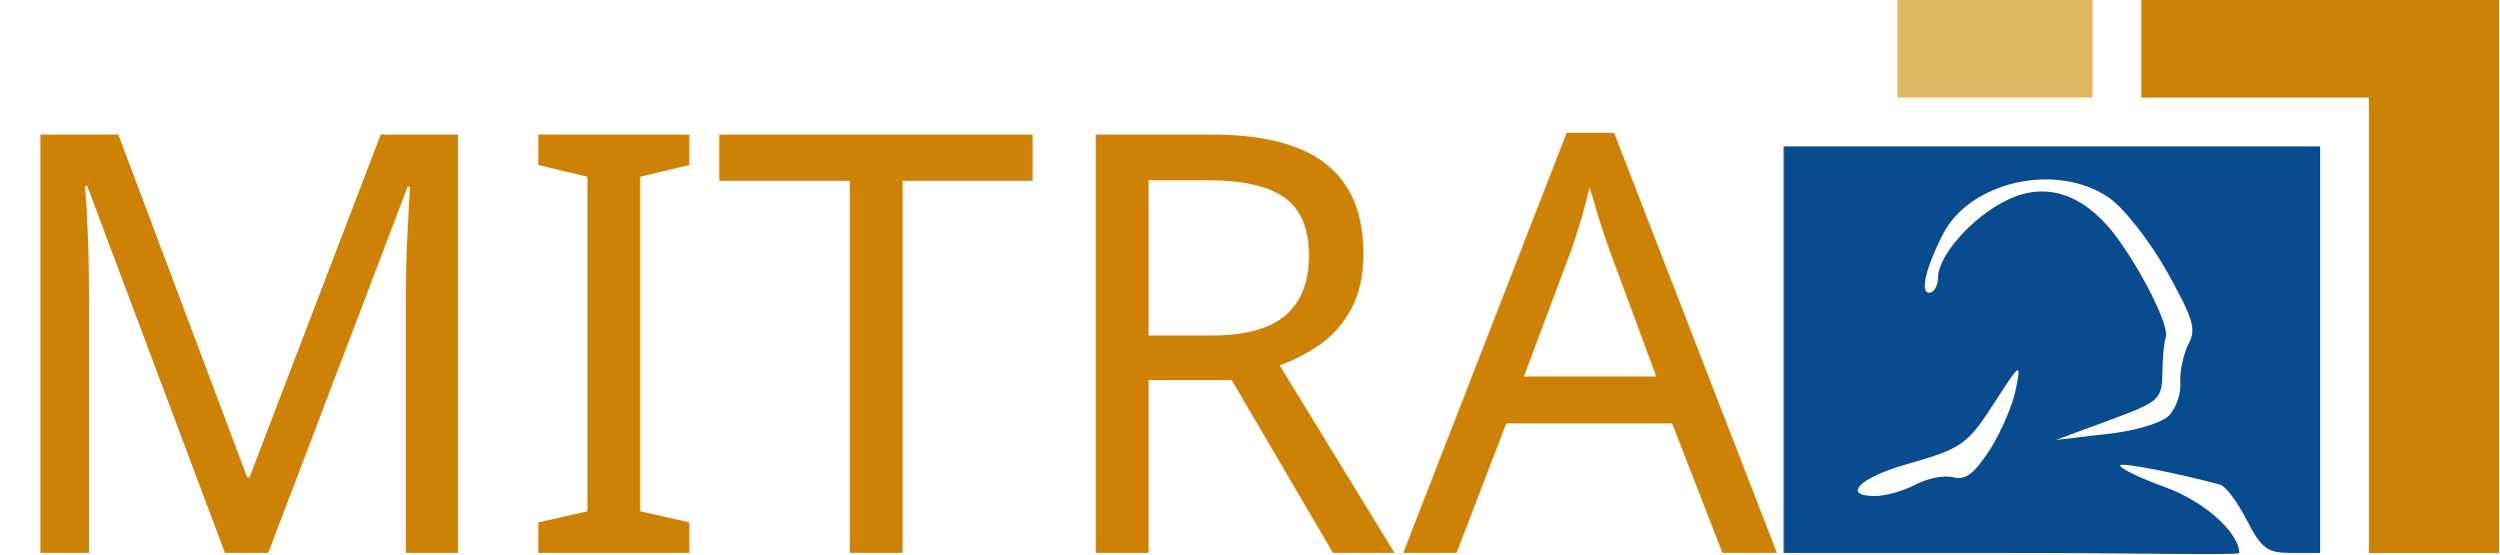
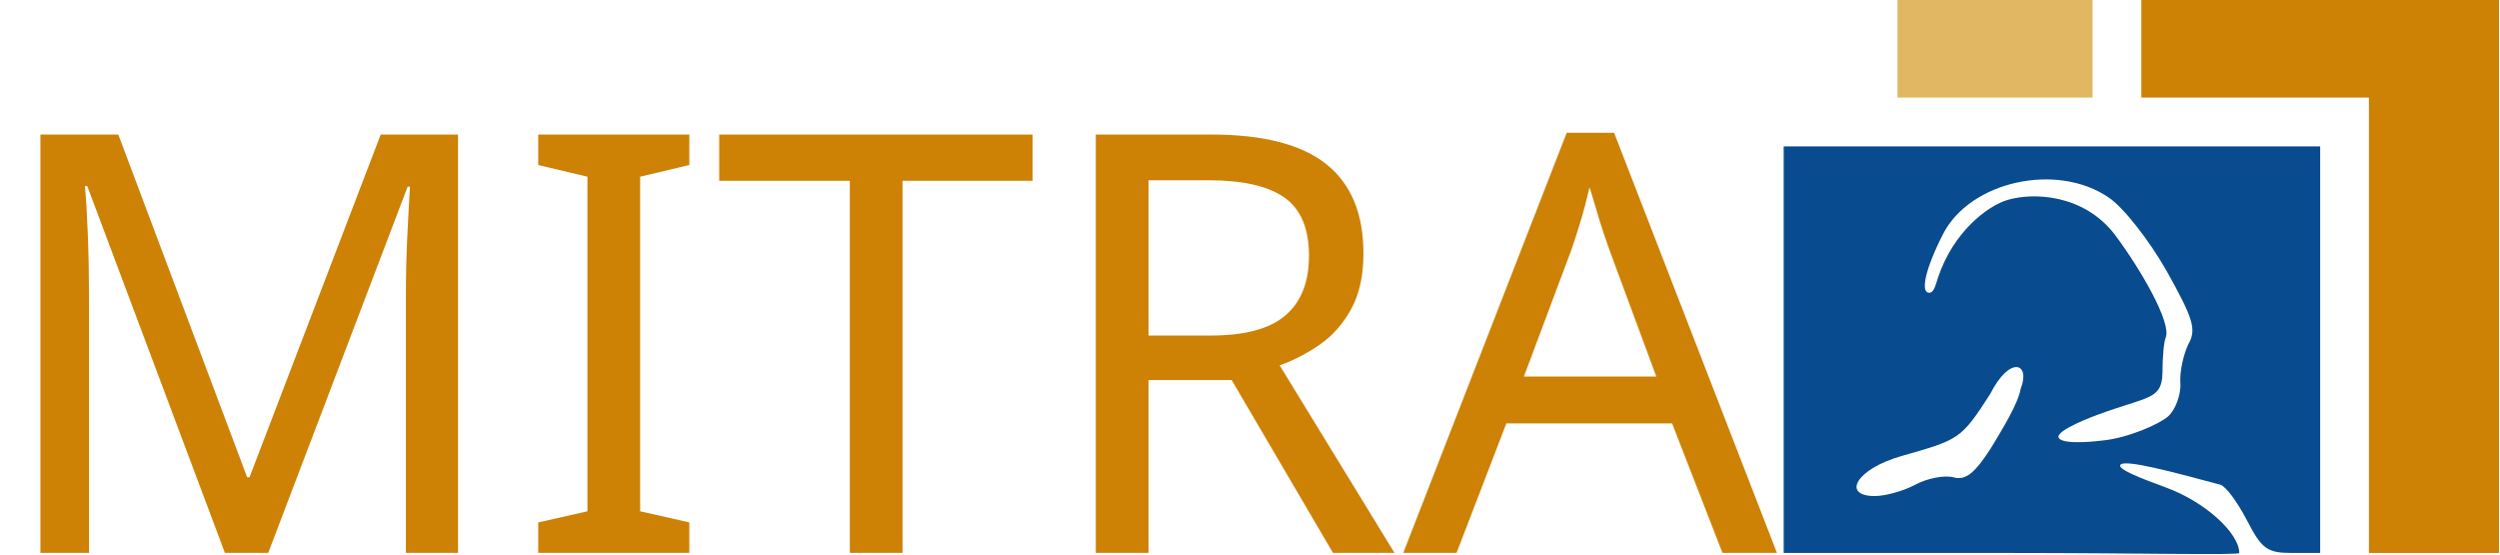
<svg xmlns="http://www.w3.org/2000/svg" class="img-fluid" id="outputsvg" width="307.434" height="68.133" viewBox="0 0 3074.336 681.333" version="1.1">
  <defs id="defs69" />
  <g id="l3lSXowiUBdVdj5Ln1xLGEe" fill="#e1b763" transform="translate(-285.664,-700)">
    <g id="g15">
      <path id="phTAX1L1Y" d="m 2620,760 v -60 h 120 120 v 60 60 h -120 -120 z" />
    </g>
  </g>
  <g id="l2dLnYrUGpM0o5HRBVdHwzB" fill="#cd8206" transform="translate(-285.664,-700)">
    <g id="g32">
      <path id="pFywc1VgR" d="M 3200,1100 V 820 h -140 -140 v -60 -60 h 220 220 v 340 340 h -80 -80 z" />
    </g>
  </g>
  <g id="l4c5TdmHBQ7saMFd5GB7tzD" fill="#084b8f" transform="translate(-285.664,-700)">
    <g id="g63">
-       <path id="pcwXV2Dgk" d="M 2480,1130 V 880 h 330 330 v 250 250 h -35 c -30,0 -37,-5 -55,-40 -12,-23 -26,-42 -33,-44 -56,-15 -119,-27 -123,-24 -2,3 22,15 55,27 50,18 91.48,57 91.48,81 0,3 -126.48,0 -280.48,0 h -280 z m 162,166 c 15,-8 36,-12 47,-9 15,4 26,-5 46,-36 14,-23 28,-56 31,-74 6,-31 5,-31 -24,14 -36,56 -41,60 -111,80 -57,16 -80,39 -39,39 13,0 35,-6 50,-14 z m 311,-84 c 9,-8 16,-27 15,-41 -1,-14 4,-36 10,-48 10,-18 6,-31 -27,-90 -21,-37 -53,-78 -71,-90 -64,-44 -171,-20 -204,45 -22,43 -28,72 -17,72 6,0 11,-9 11,-19 0,-27 43,-75 85,-95 47,-23 93,-8 132,42 33,44 68,113 63,127 -2,6 -4,25 -4,44 -1,33 -4,35 -66,58 l -65,24 60,-7 c 33,-3 68,-13 78,-22 z" />
+       <path id="pcwXV2Dgk" d="M 2480,1130 V 880 h 330 330 v 250 250 h -35 c -30,0 -37,-5 -55,-40 -12,-23 -26,-42 -33,-44 -56,-15 -119.499,-32.358 -123,-24 -2.118,5.057 22,15 55,27 50,18 91.48,57 91.48,81 0,3 -126.48,0 -280.48,0 h -280 z m 162,166 c 15,-8 36,-12 47,-9 15,4 26,-5 46,-36 14,-23 33.567,-55.011 36.567,-73.011 12.629,-31.742 -13.366,-41.261 -37.463,6.45 -36,56 -38.284,56.098 -108.284,76.098 -57,16 -74.82,49.463 -33.82,49.463 13,0 35,-6 50,-14 z m 311,-84 c 9,-8 16,-27 15,-41 -1,-14 4,-36 10,-48 10,-18 6,-31 -27,-90 -21,-37 -53,-78 -71,-90 -64,-44 -171,-20 -204,45 -22,43 -28,72 -17,72 6,0 7.816,-9.521 11,-19 18.803,-55.979 60.745,-87.604 85,-95 30.721,-9.367 93,-8 132,42 33,44 70.317,109.375 63,127 -2.425,5.841 -4,25 -4,44 -1,33 -17.721,28.036 -79.721,51.036 0,0 -53.6,19.309 -47.807,28.522 5.931,9.432 52.533,3.282 52.533,3.282 33,-3 71.995,-20.839 81.995,-29.839 z" />
    </g>
  </g>
  <text xml:space="preserve" style="font-style:normal;font-variant:normal;font-weight:normal;font-stretch:normal;font-size:720.513px;font-family:'ITC Giovanni Std Book';-inkscape-font-specification:'ITC Giovanni Std Book, ';font-variant-ligatures:no-contextual;fill:#cd8206;fill-opacity:1;stroke-width:80;stroke-linecap:square;stop-color:#000000" x="-20.174" y="679.901" id="text502">
    <tspan id="tspan500" style="font-style:normal;font-variant:normal;font-weight:normal;font-stretch:normal;font-family:'ITC Giovanni Std Book';-inkscape-font-specification:'ITC Giovanni Std Book, ';fill:#cd8206;fill-opacity:1;stroke-width:80" x="-20.174" y="679.901">MITRA</tspan>
  </text>
</svg>
